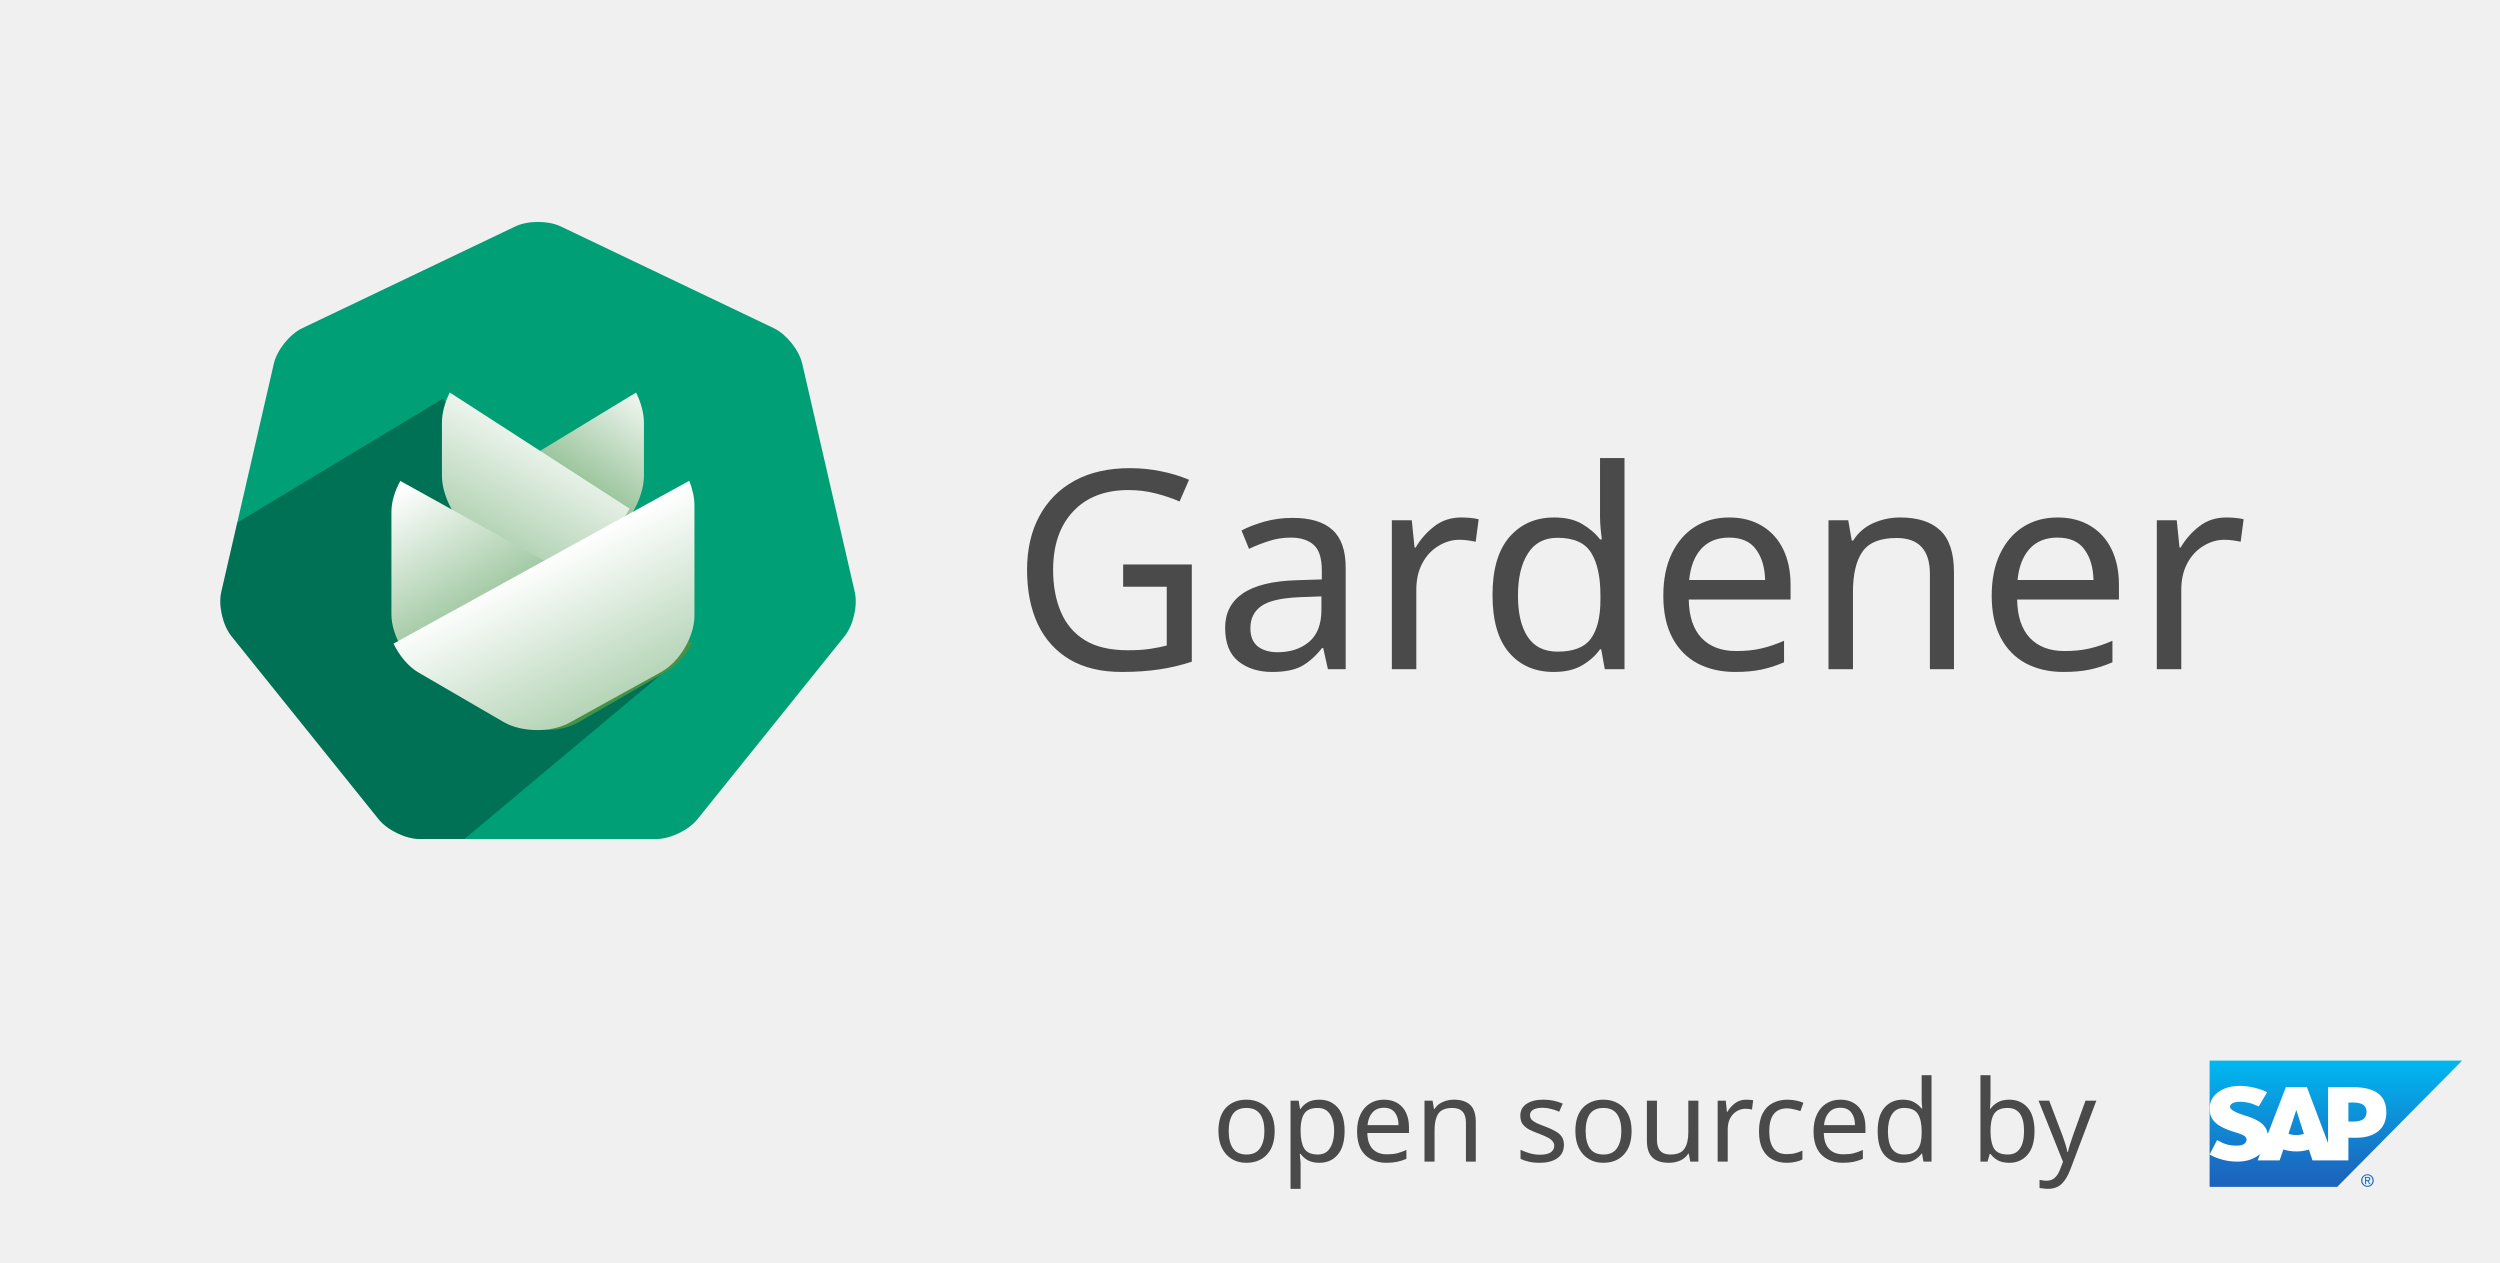
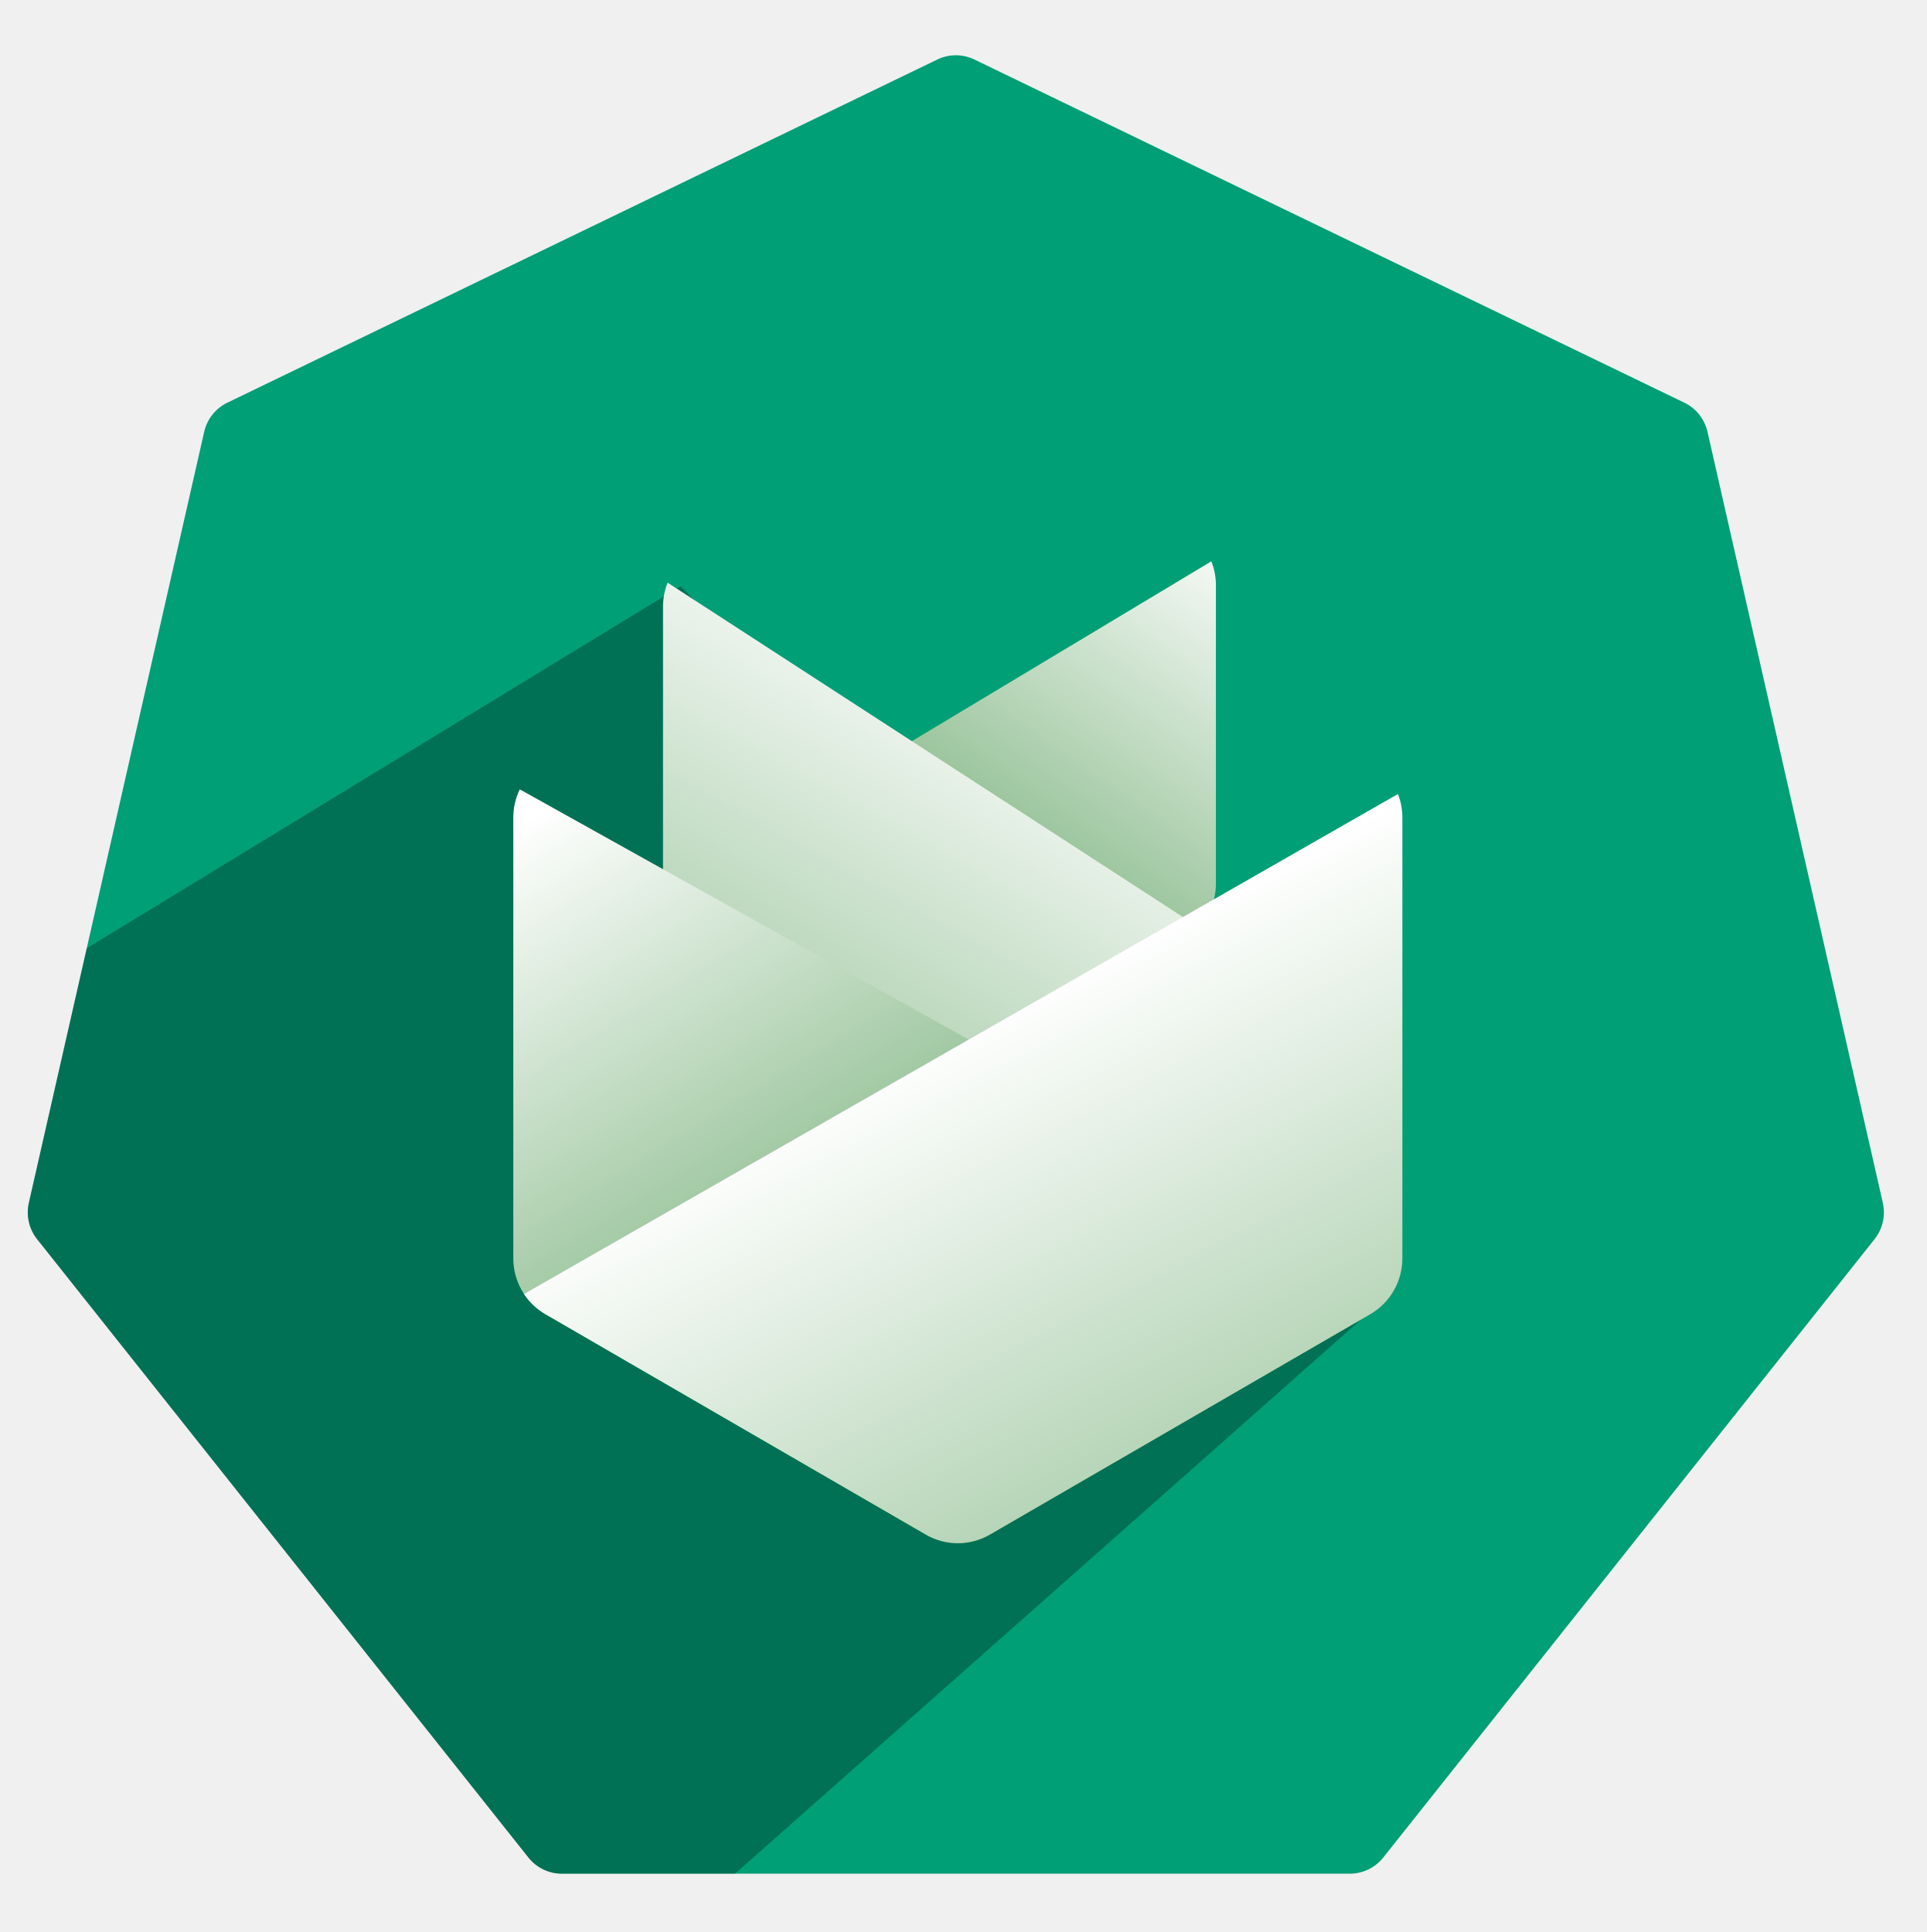
- <svg xmlns="http://www.w3.org/2000/svg" xmlns:xlink="http://www.w3.org/1999/xlink" width="198px" height="100px" viewBox="0 0 198 100" version="1.1">
+ <svg xmlns="http://www.w3.org/2000/svg" width="322" height="323" viewBox="0 0 322 323" fill="none">
+   <path fill-rule="evenodd" clip-rule="evenodd" d="M156.664 9.952C158.625 9.004 160.908 9.004 162.869 9.952L281.534 67.322C283.495 68.269 284.919 70.062 285.403 72.191L314.711 201.099C315.195 203.229 314.687 205.464 313.33 207.172L231.211 310.548C229.854 312.256 227.797 313.251 225.621 313.251H93.912C91.736 313.251 89.679 312.256 88.322 310.548L6.203 207.172C4.846 205.464 4.338 203.229 4.822 201.099L34.13 72.191C34.615 70.062 36.038 68.269 37.999 67.322L156.664 9.952Z" fill="#009F76" />
+   <mask id="mask0" mask-type="alpha" maskUnits="userSpaceOnUse" x="4" y="9" width="311" height="305">
+     <path fill-rule="evenodd" clip-rule="evenodd" d="M156.664 9.952C158.625 9.004 160.908 9.004 162.869 9.952L281.534 67.322C283.495 68.269 284.919 70.062 285.403 72.191L314.711 201.099C315.195 203.229 314.687 205.464 313.33 207.172L231.211 310.548C229.854 312.256 227.797 313.251 225.621 313.251H93.912C91.736 313.251 89.679 312.256 88.322 310.548L6.203 207.172C4.846 205.464 4.338 203.229 4.822 201.099L34.13 72.191C34.615 70.062 36.038 68.269 37.999 67.322L156.664 9.952Z" fill="white" />
+   </mask>
+   <g mask="url(#mask0)">
+     <path opacity="0.29" fill-rule="evenodd" clip-rule="evenodd" d="M-59.517 203.675L113.769 98.006L230.485 217.95L91.991 340.578L-59.517 203.675Z" fill="black" />
+   </g>
+   <path fill-rule="evenodd" clip-rule="evenodd" d="M202.474 93.845C202.972 95.096 203.238 96.447 203.238 97.834V147.715C203.238 151.346 201.414 154.733 198.387 156.722L162.312 180.433C158.744 182.779 154.131 182.779 150.563 180.433L114.488 156.722C111.97 155.068 110.285 152.446 109.79 149.52L202.474 93.845Z" fill="url(#paint0_linear)" />
+   <path fill-rule="evenodd" clip-rule="evenodd" d="M202.963 156.713C202.138 158.136 200.986 159.371 199.572 160.3L163.497 184.011C159.929 186.357 155.316 186.357 151.748 184.011L115.673 160.3C112.646 158.311 110.823 154.924 110.823 151.292V101.412C110.823 100.022 111.09 98.668 111.589 97.415L202.963 156.713Z" fill="url(#paint1_linear)" />
+   <path fill-rule="evenodd" clip-rule="evenodd" d="M86.881 131.967C86.18 133.412 85.798 135.019 85.798 136.682V210.383C85.798 214.229 87.842 217.784 91.16 219.707L154.739 256.557C158.057 258.481 162.146 258.481 165.464 256.557L229.042 219.707C231.313 218.391 232.987 216.311 233.818 213.897L86.881 131.967Z" fill="url(#paint2_linear)" />
+   <path fill-rule="evenodd" clip-rule="evenodd" d="M87.59 216.34C88.49 217.702 89.703 218.862 91.16 219.707L154.739 256.557C158.057 258.48 162.146 258.48 165.464 256.557L229.043 219.707C232.361 217.784 234.405 214.229 234.405 210.383V136.681C234.405 135.313 234.146 133.981 233.663 132.747L87.59 216.34Z" fill="url(#paint3_linear)" />
  <defs>
-     <path d="M23.813,0.933 C24.806,0.458 26.415,0.457 27.411,0.933 L44.289,8.994 C45.282,9.468 46.289,10.728 46.537,11.803 L50.696,29.878 C50.944,30.955 50.589,32.519 49.887,33.392 L38.233,47.886 C37.538,48.75 36.084,49.45 34.978,49.45 L16.246,49.45 C15.143,49.45 13.693,48.759 12.991,47.886 L1.336,33.392 C0.642,32.528 0.28,30.953 0.528,29.878 L4.687,11.803 C4.935,10.726 5.939,9.47 6.935,8.994 L23.813,0.933 Z" id="path-1" />
-     <linearGradient x1="12.754%" y1="-18.662%" x2="88.267%" y2="84.608%" id="linearGradient-3">
-       <stop stop-color="#FFFFFF" offset="0%" />
-       <stop stop-color="#439246" offset="100%" />
+     <linearGradient id="paint0_linear" x1="239.57" y1="110.714" x2="174.075" y2="205.455" gradientUnits="userSpaceOnUse">
+       <stop stop-color="white" />
+       <stop offset="1" stop-color="#439246" />
    </linearGradient>
-     <linearGradient x1="50%" y1="4.937%" x2="148.756%" y2="175.515%" id="linearGradient-4">
-       <stop stop-color="#FFFFFF" offset="0%" />
-       <stop stop-color="#439246" offset="100%" />
+     <linearGradient id="paint1_linear" x1="235.479" y1="145.405" x2="150.083" y2="299.227" gradientUnits="userSpaceOnUse">
+       <stop stop-color="white" />
+       <stop offset="1" stop-color="#439246" />
    </linearGradient>
-     <linearGradient x1="19.157%" y1="-9.048%" x2="82.22%" y2="77.908%" id="linearGradient-5">
-       <stop stop-color="#FFFFFF" offset="0%" />
-       <stop stop-color="#439246" offset="100%" />
+     <linearGradient id="paint2_linear" x1="49.799" y1="160.303" x2="124.559" y2="281.373" gradientUnits="userSpaceOnUse">
+       <stop stop-color="white" />
+       <stop offset="1" stop-color="#439246" />
    </linearGradient>
-     <linearGradient x1="57.44%" y1="26.315%" x2="137.967%" y2="158.081%" id="linearGradient-6">
-       <stop stop-color="#FFFFFF" offset="0%" />
-       <stop stop-color="#439246" offset="100%" />
-     </linearGradient>
-     <linearGradient x1="49.965%" y1="0.054%" x2="49.965%" y2="100.004%" id="linearGradient-7">
-       <stop stop-color="#00B8F1" offset="0%" />
-       <stop stop-color="#06A5E5" offset="21.986%" />
-       <stop stop-color="#06A5E5" offset="21.986%" />
-       <stop stop-color="#1870C5" offset="79.431%" />
-       <stop stop-color="#1D61BC" offset="100%" />
+     <linearGradient id="paint3_linear" x1="75.195" y1="216.138" x2="168.121" y2="394.367" gradientUnits="userSpaceOnUse">
+       <stop stop-color="white" />
+       <stop offset="1" stop-color="#439246" />
    </linearGradient>
  </defs>
-   <g id="cncf_logo_saplogo" stroke="none" stroke-width="1" fill="none" fill-rule="evenodd">
-     <g id="Logo" transform="translate(17, 17)">
-       <g>
-         <g id="Rectangle-2">
-           <mask id="mask-2" fill="white">
-             <use xlink:href="#path-1" />
-           </mask>
-           <use id="Mask" fill="#009F76" xlink:href="#path-1" />
-           <polygon fill="#000000" opacity="0.29" mask="url(#mask-2)" points="-10.346 31.699 18.069 14.581 36.727 35.269 14.498 53.877" />
-         </g>
-         <path d="M34,22.743 C33.547,23.801 32.808,24.784 31.971,25.341 L29.304,27.115 C27.924,28.033 25.691,28.036 24.306,27.115 L21.64,25.341 C20.26,24.423 19.141,22.336 19.141,20.675 L19.141,16.487 C19.141,15.726 19.375,14.875 19.762,14.088 L34,22.743 Z" id="Combined-Shape" fill="url(#linearGradient-3)" transform="translate(26.57032, 20.94626) scale(-1, 1) translate(-26.57032, -20.94626) " />
-         <path d="M32.248,14.085 C32.634,14.865 32.867,15.71 32.867,16.473 L32.867,20.666 C32.867,22.327 31.749,24.405 30.355,25.317 L27.576,27.135 C26.188,28.043 23.945,28.047 22.551,27.135 L19.772,25.317 C19.08,24.865 18.454,24.124 18,23.287 L32.248,14.085 Z" id="Combined-Shape" fill="url(#linearGradient-4)" transform="translate(25.43358, 20.95139) scale(-1, 1) translate(-25.43358, -20.95139) " />
-         <path d="M37.84,33.926 C37.362,34.858 36.646,35.688 35.853,36.146 L28.815,40.206 C27.383,41.031 25.051,41.025 23.631,40.206 L16.592,36.146 C15.161,35.32 14,33.299 14,31.661 L14,23.542 C14,22.751 14.269,21.876 14.705,21.09 L37.84,33.926 Z" id="Combined-Shape" fill="url(#linearGradient-5)" />
-         <path d="M37.588,21.078 C37.848,21.733 38,22.409 38,23.027 L38,31.764 C38,33.421 36.822,35.415 35.374,36.216 L28.101,40.239 C26.651,41.041 24.311,41.014 22.876,40.179 L16.164,36.275 C15.344,35.799 14.625,34.934 14.167,33.972 L37.588,21.078 Z" id="Combined-Shape" fill="url(#linearGradient-6)" />
-       </g>
-       <text id="Gardener" font-family="Verdana" font-size="22" font-weight="normal" fill="#4A4A4A">
-         <tspan x="63" y="36">Gardener</tspan>
-       </text>
-       <g id="SAP_2011_logo" transform="translate(158, 67)">
-         <polygon id="path3060" fill="url(#linearGradient-7)" fill-rule="nonzero" points="0 0 0 10 10.107 10 20 0.001 20 0.001 0 0.001" />
-         <path d="M12.312,9.211 L12.312,9.784 L12.398,9.784 L12.398,9.535 L12.495,9.535 L12.651,9.784 L12.747,9.784 L12.581,9.535 C12.664,9.525 12.731,9.476 12.731,9.373 C12.731,9.26 12.662,9.211 12.527,9.211 L12.312,9.211 Z M12.398,9.286 L12.516,9.286 C12.574,9.286 12.64,9.296 12.64,9.368 C12.64,9.457 12.573,9.465 12.5,9.465 L12.398,9.465 L12.398,9.286 Z M12.505,9 C12.233,9 12,9.211 12,9.497 C12,9.785 12.233,10 12.505,10 C12.774,10 13,9.785 13,9.497 C13,9.211 12.774,9 12.505,9 Z M12.505,9.081 C12.728,9.081 12.903,9.262 12.903,9.497 C12.903,9.737 12.728,9.914 12.505,9.914 C12.279,9.914 12.097,9.737 12.097,9.497 C12.097,9.262 12.279,9.081 12.505,9.081 Z" id="path5384" fill="#1870C5" fill-rule="nonzero" />
-         <path d="M11.415,4.824 L10.992,4.824 L10.992,3.321 L11.415,3.321 C11.979,3.321 12.429,3.501 12.429,4.063 C12.429,4.642 11.979,4.824 11.415,4.824 M6.865,5.899 C6.641,5.899 6.431,5.859 6.25,5.793 L6.859,3.925 L6.872,3.925 L7.468,5.798 C7.288,5.86 7.084,5.899 6.865,5.899 M11.303,2.099 L9.383,2.099 L9.383,6.538 L7.706,2.099 L6.043,2.099 L4.61,5.81 C4.459,4.875 3.462,4.551 2.679,4.31 C2.163,4.148 1.613,3.911 1.618,3.648 C1.622,3.433 1.913,3.233 2.487,3.263 C2.874,3.282 3.215,3.312 3.892,3.631 L4.559,2.501 C3.941,2.194 3.085,2.001 2.384,2 L2.38,2 C1.563,2 0.882,2.259 0.46,2.683 C0.166,2.98 0.008,3.355 0,3.772 C-0.01,4.344 0.206,4.75 0.66,5.075 C1.043,5.348 1.533,5.524 1.965,5.656 C2.498,5.816 2.934,5.956 2.929,6.253 C2.924,6.362 2.883,6.463 2.802,6.544 C2.67,6.678 2.466,6.727 2.183,6.733 C1.639,6.744 1.236,6.662 0.593,6.292 L0,7.438 C0.641,7.793 1.399,8 2.174,8 L2.274,8 C2.947,7.987 3.491,7.8 3.926,7.461 L3.996,7.401 L3.804,7.903 L5.548,7.903 L5.841,7.037 C6.147,7.138 6.496,7.194 6.865,7.194 C7.225,7.194 7.565,7.142 7.866,7.045 L8.148,7.903 L10.993,7.903 L10.993,6.109 L11.613,6.109 C13.112,6.109 14,5.368 14,4.123 C14,2.737 13.138,2.101 11.303,2.101" id="path3100" fill="#FFFFFF" />
-       </g>
-       <text id="open-sourced-by" font-family="Verdana" font-size="9" font-weight="normal" fill="#4A4A4A">
-         <tspan x="79" y="75">open sourced by</tspan>
-       </text>
-     </g>
-   </g>
</svg>
